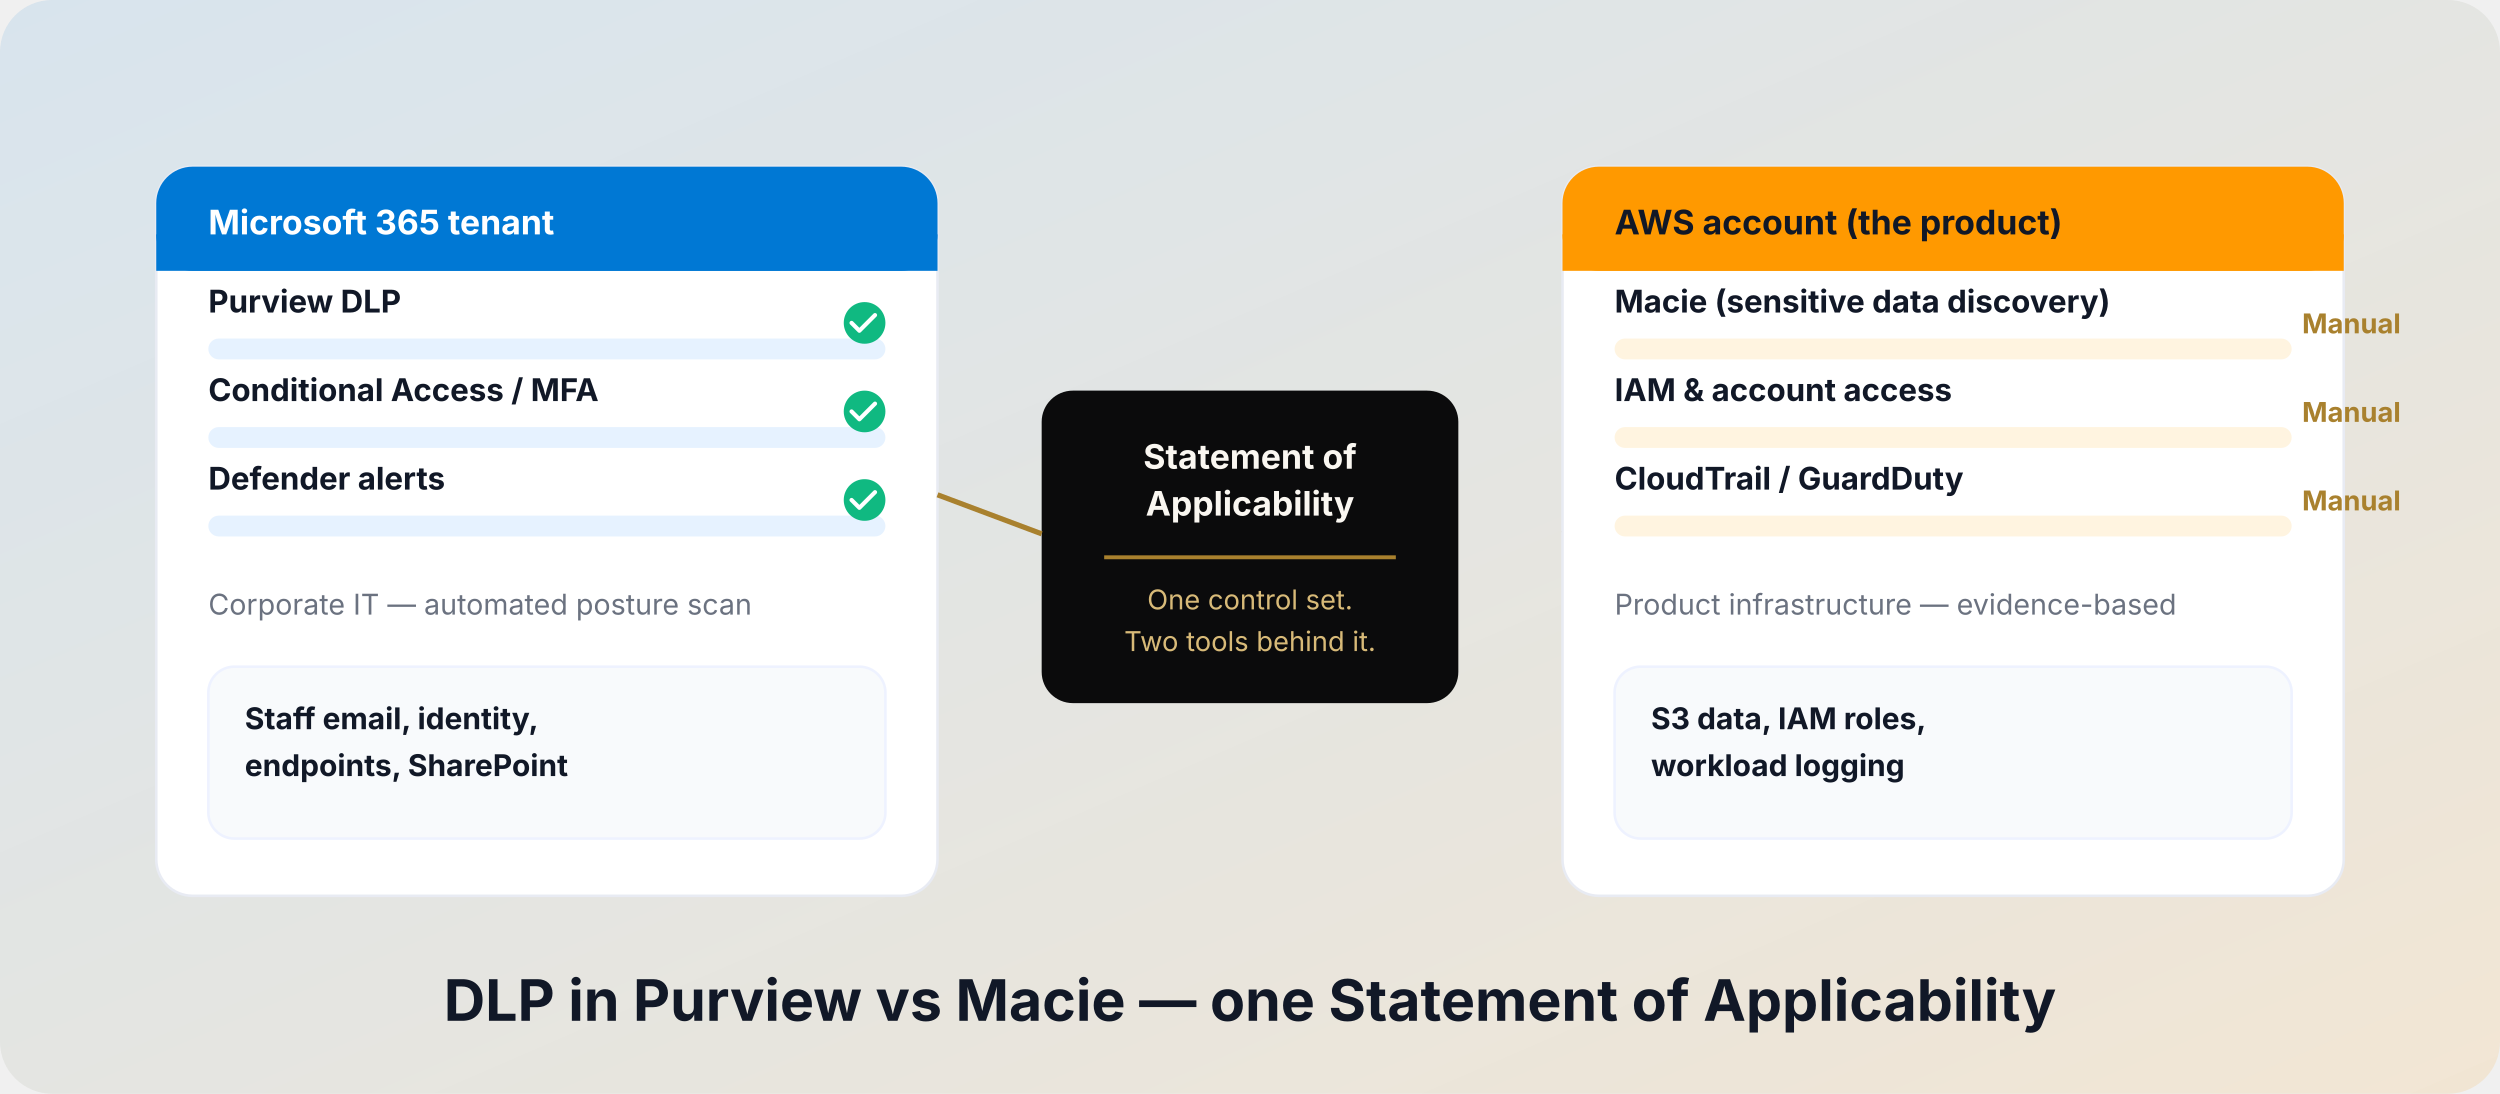
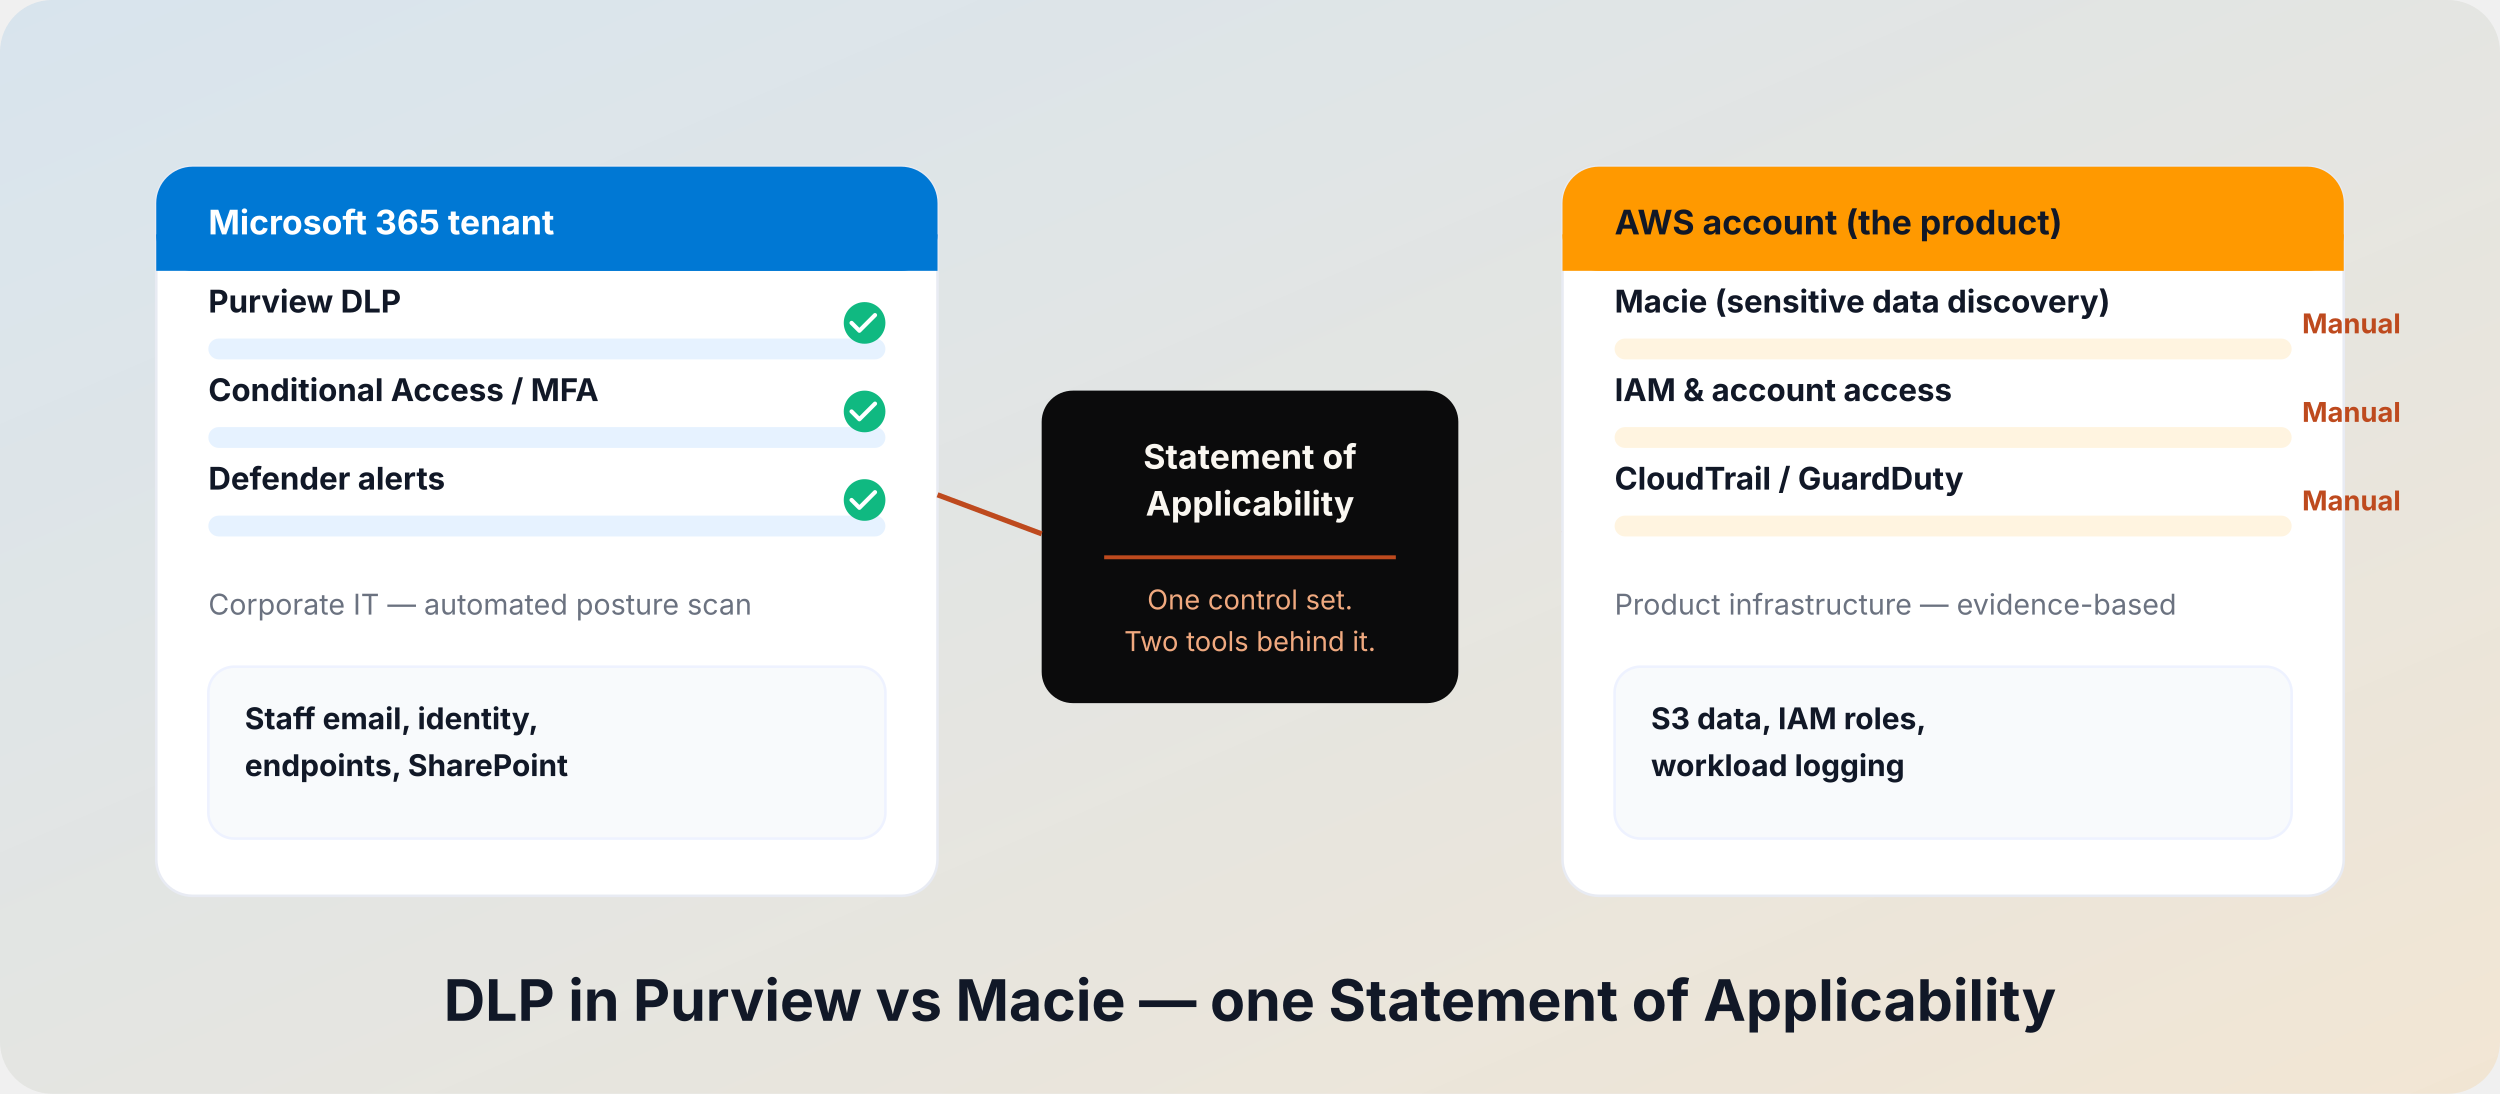
<svg xmlns="http://www.w3.org/2000/svg" viewBox="0 0 960 420">
  <defs>
    <linearGradient id="ghyb" x1="0" y1="0" x2="1" y2="1">
      <stop offset="0" stop-color="#0078D4" stop-opacity=".10" />
      <stop offset="1" stop-color="#FF9900" stop-opacity=".12" />
    </linearGradient>
  </defs>
  <rect width="960" height="420" rx="20" fill="url(#ghyb)" />
  <g transform="translate(60,64)" font-family="Inter, system-ui" font-size="13">
    <rect width="300" height="280" rx="14" fill="#fff" stroke="#e8ebf3" />
    <rect x="0" y="0" width="300" height="40" rx="14" fill="#0078D4" />
    <rect x="0" y="26" width="300" height="14" fill="#0078D4" />
    <text x="20" y="26" fill="#fff" font-weight="700" font-size="13">Microsoft 365 tenant</text>
    <g transform="translate(20,56)">
      <text fill="#111827" font-weight="700" font-size="12">Purview DLP</text>
      <rect x="0" y="10" width="260" height="8" rx="4" fill="#e6f2ff" />
      <circle cx="252" cy="4" r="8" fill="#10B981" />
      <path d="M247 4l3 3 6-6" stroke="#fff" stroke-width="1.6" fill="none" stroke-linecap="round" stroke-linejoin="round" />
    </g>
    <g transform="translate(20,90)">
      <text fill="#111827" font-weight="700" font-size="12">Conditional Access / MFA</text>
      <rect x="0" y="10" width="260" height="8" rx="4" fill="#e6f2ff" />
      <circle cx="252" cy="4" r="8" fill="#10B981" />
      <path d="M247 4l3 3 6-6" stroke="#fff" stroke-width="1.6" fill="none" stroke-linecap="round" stroke-linejoin="round" />
    </g>
    <g transform="translate(20,124)">
      <text fill="#111827" font-weight="700" font-size="12">Defender alerts</text>
      <rect x="0" y="10" width="260" height="8" rx="4" fill="#e6f2ff" />
      <circle cx="252" cy="4" r="8" fill="#10B981" />
      <path d="M247 4l3 3 6-6" stroke="#fff" stroke-width="1.6" fill="none" stroke-linecap="round" stroke-linejoin="round" />
    </g>
    <text x="20" y="172" fill="#6b7280" font-size="11">Corporate IT — automated posture scan</text>
    <g transform="translate(20,192)">
      <rect width="260" height="66" rx="10" fill="#f8fafc" stroke="#eef2ff" />
      <text x="14" y="24" fill="#111827" font-weight="700" font-size="11.5">Staff email, identity,</text>
      <text x="14" y="42" fill="#111827" font-weight="700" font-size="11.5">endpoints, SharePoint</text>
    </g>
  </g>
  <g transform="translate(400,150)" font-family="Inter, system-ui" font-size="12">
    <rect width="160" height="120" rx="12" fill="#0B0B0C" />
    <text x="80" y="30" text-anchor="middle" fill="#FAF7F1" font-weight="700" font-size="13">Statement of</text>
    <text x="80" y="48" text-anchor="middle" fill="#FAF7F1" font-weight="700" font-size="13">Applicability</text>
-     <line x1="24" y1="64" x2="136" y2="64" stroke="#A9812E" stroke-width="1.5" />
-     <text x="80" y="84" text-anchor="middle" fill="#D8BA78" font-size="10.5">One control set.</text>
-     <text x="80" y="100" text-anchor="middle" fill="#D8BA78" font-size="10.5">Two tools behind it.</text>
+     <line x1="24" y1="64" x2="136" y2="64" stroke="#BE4A1E" stroke-width="1.5" />
+     <text x="80" y="84" text-anchor="middle" fill="#F0A97F" font-size="10.5">One control set.</text>
+     <text x="80" y="100" text-anchor="middle" fill="#F0A97F" font-size="10.5">Two tools behind it.</text>
  </g>
-   <path d="M360,190 L400,205" stroke="#A9812E" stroke-width="2" fill="none" />
-   <path d="M600,205 L640,190" stroke="#A9812E" stroke-width="2" fill="none" />
+   <path d="M360,190 L400,205" stroke="#BE4A1E" stroke-width="2" fill="none" />
+   <path d="M600,205 L640,190" stroke="#BE4A1E" stroke-width="2" fill="none" />
  <g transform="translate(600,64)" font-family="Inter, system-ui" font-size="13">
    <rect width="300" height="280" rx="14" fill="#fff" stroke="#e8ebf3" />
    <rect x="0" y="0" width="300" height="40" rx="14" fill="#FF9900" />
    <rect x="0" y="26" width="300" height="14" fill="#FF9900" />
    <text x="20" y="26" fill="#111827" font-weight="700" font-size="13">AWS account (the product)</text>
    <g transform="translate(20,56)">
      <text fill="#111827" font-weight="700" font-size="12">Macie (sensitive data discovery)</text>
      <rect x="0" y="10" width="260" height="8" rx="4" fill="#fff4e0" />
-       <text x="264" y="8" fill="#A9812E" font-size="10.5" font-weight="700">Manual</text>
+       <text x="264" y="8" fill="#BE4A1E" font-size="10.5" font-weight="700">Manual</text>
    </g>
    <g transform="translate(20,90)">
      <text fill="#111827" font-weight="700" font-size="12">IAM &amp; account access</text>
      <rect x="0" y="10" width="260" height="8" rx="4" fill="#fff4e0" />
-       <text x="264" y="8" fill="#A9812E" font-size="10.5" font-weight="700">Manual</text>
+       <text x="264" y="8" fill="#BE4A1E" font-size="10.5" font-weight="700">Manual</text>
    </g>
    <g transform="translate(20,124)">
      <text fill="#111827" font-weight="700" font-size="12">CloudTrail / GuardDuty</text>
      <rect x="0" y="10" width="260" height="8" rx="4" fill="#fff4e0" />
-       <text x="264" y="8" fill="#A9812E" font-size="10.5" font-weight="700">Manual</text>
+       <text x="264" y="8" fill="#BE4A1E" font-size="10.5" font-weight="700">Manual</text>
    </g>
    <text x="20" y="172" fill="#6b7280" font-size="11">Product infrastructure — evidence-based</text>
    <g transform="translate(20,192)">
      <rect width="260" height="66" rx="10" fill="#f8fafc" stroke="#eef2ff" />
      <text x="14" y="24" fill="#111827" font-weight="700" font-size="11.5">S3 data, IAM roles,</text>
      <text x="14" y="42" fill="#111827" font-weight="700" font-size="11.5">workload logging</text>
    </g>
  </g>
  <text x="50%" y="392" font-family="Inter, system-ui" font-size="22" text-anchor="middle" fill="#111827" font-weight="700">
    DLP in Purview vs Macie — one Statement of Applicability
  </text>
</svg>
